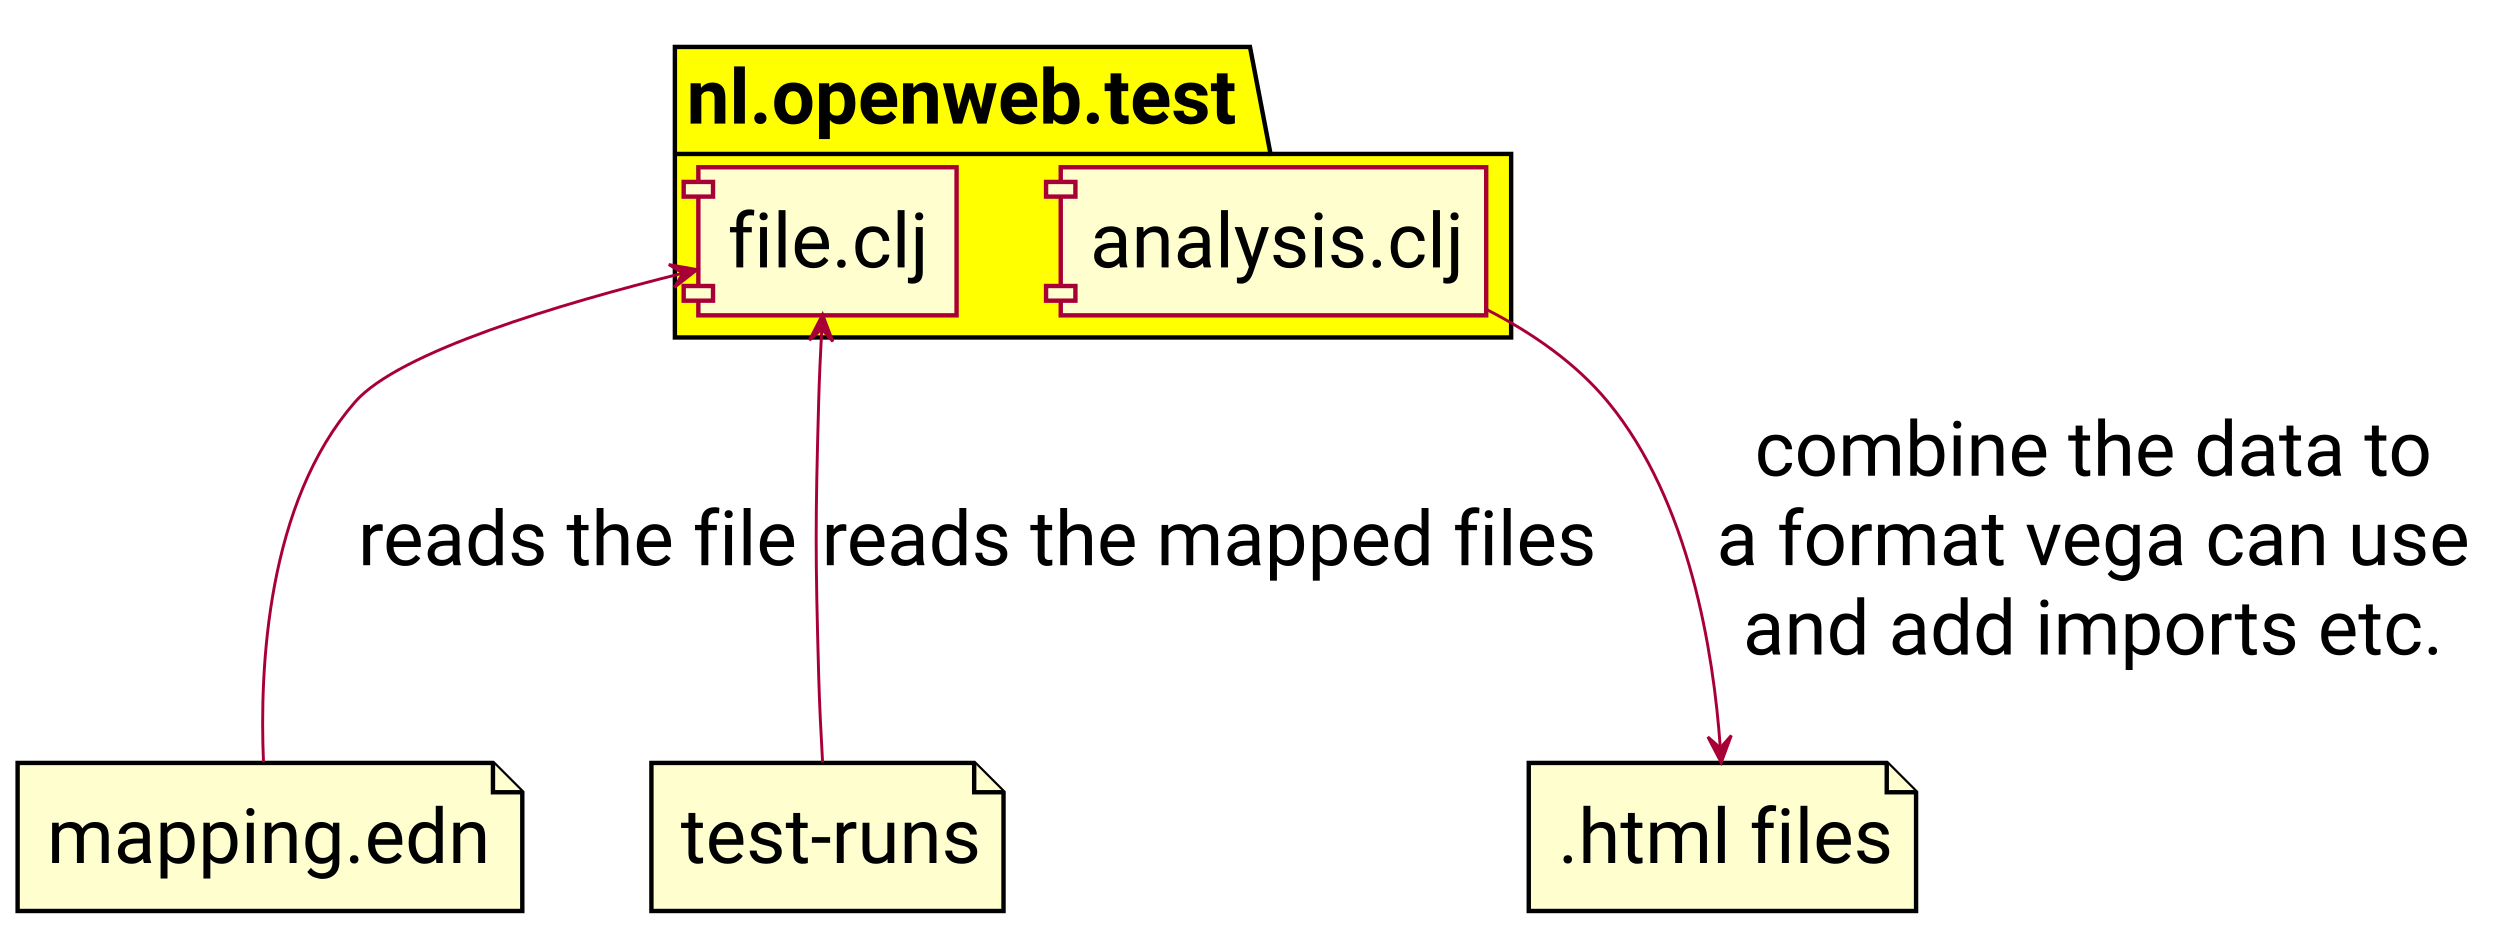
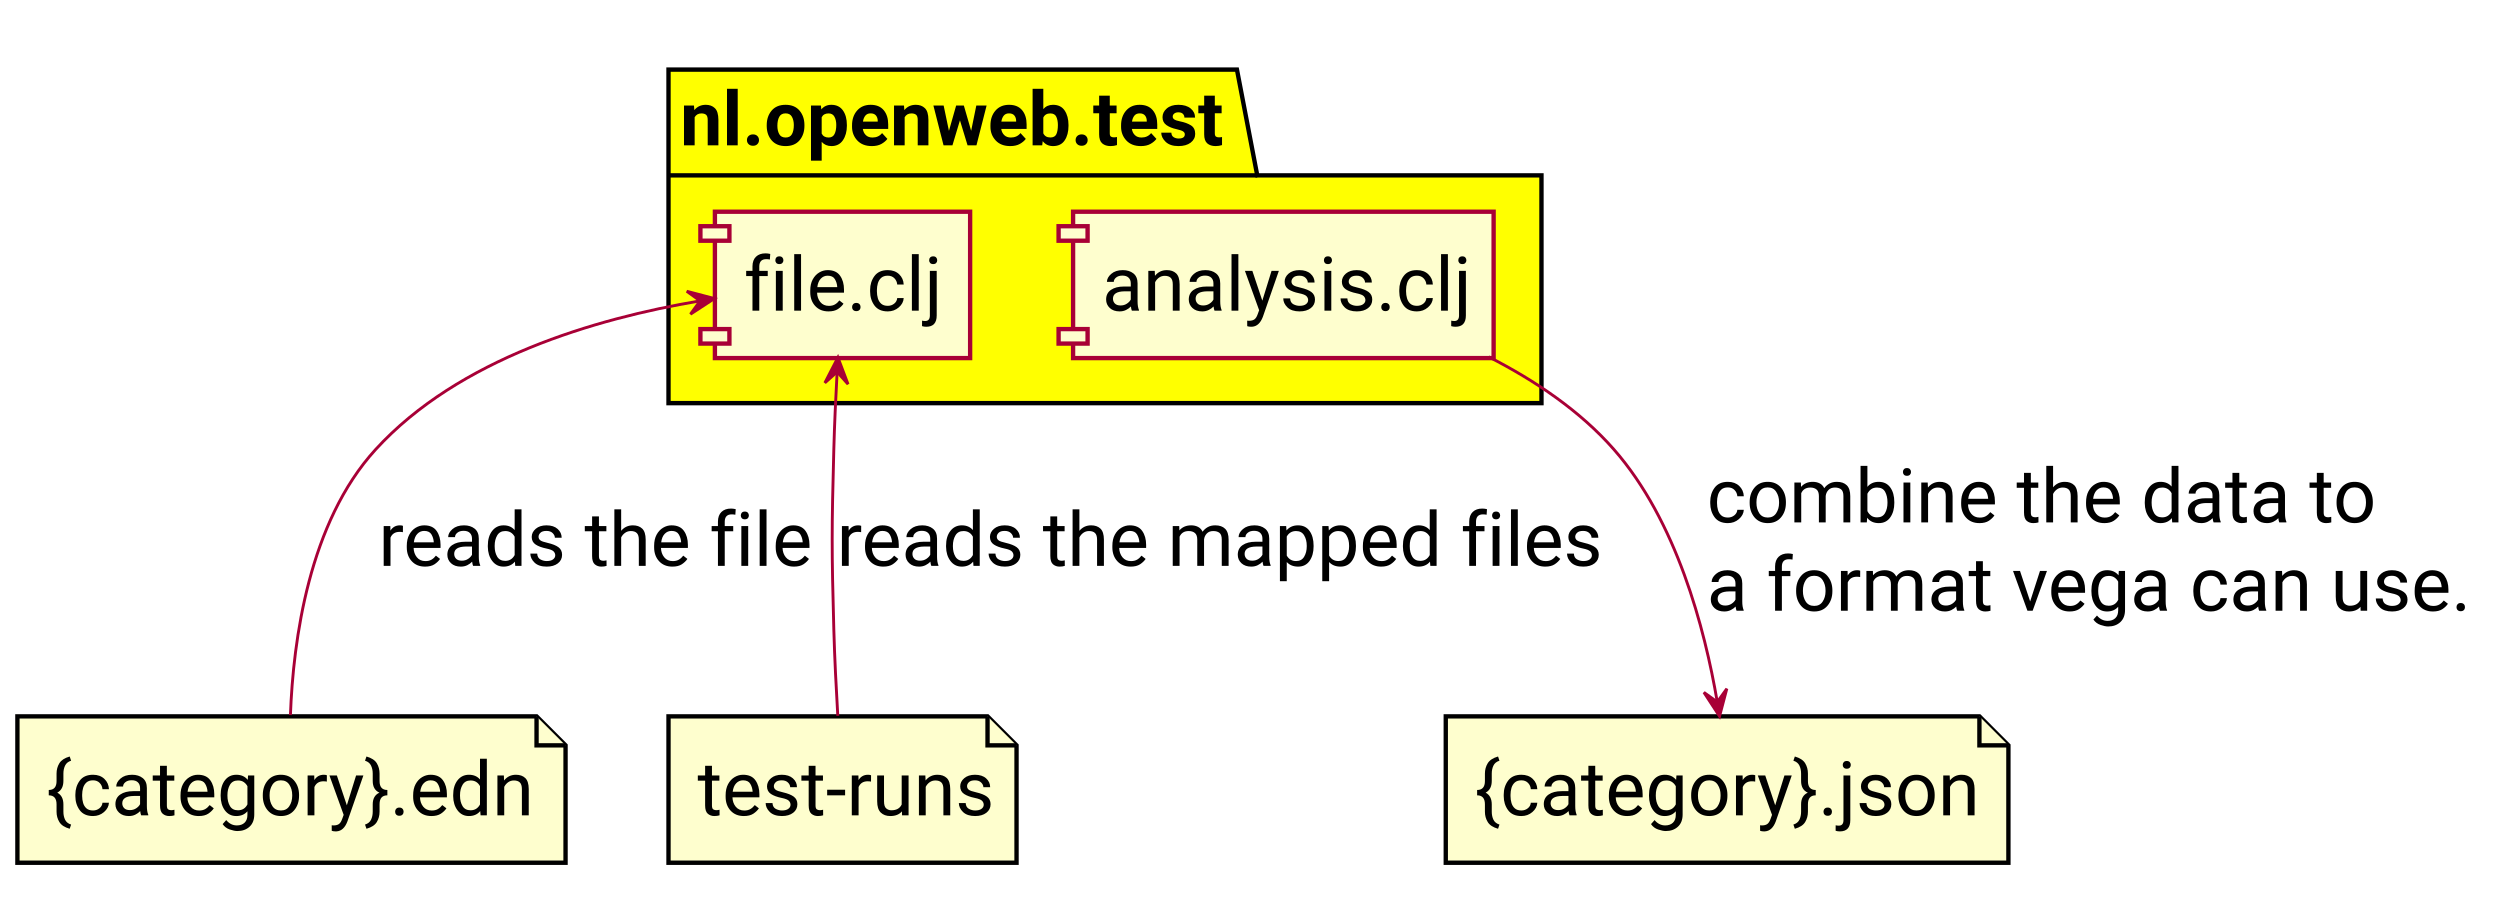
- <svg xmlns="http://www.w3.org/2000/svg" contentScriptType="application/ecmascript" contentStyleType="text/css" height="644px" preserveAspectRatio="none" style="width:1704px;height:644px;" version="1.1" viewBox="0 0 1704 644" width="1704px" zoomAndPan="magnify">
+ <svg xmlns="http://www.w3.org/2000/svg" contentScriptType="application/ecmascript" contentStyleType="text/css" height="309px" preserveAspectRatio="none" style="width:862px;height:309px;" version="1.1" viewBox="0 0 862 309" width="862px" zoomAndPan="magnify">
  <defs />
  <g>
-     <polygon fill="#FFFF00" points="460,32,852,32,866,104.938,1030,104.938,1030,230,460,230,460,32" style="stroke: #000000; stroke-width: 3.0;" />
-     <line style="stroke: #000000; stroke-width: 3.0;" x1="460" x2="866" y1="104.938" y2="104.938" />
-     <text fill="#000000" font-family="Roboto" font-size="52" font-weight="bold" lengthAdjust="spacingAndGlyphs" textLength="380" x="468" y="84.242">nl.openweb.test</text>
-     <rect fill="#FEFECE" height="100.938" style="stroke: #A80036; stroke-width: 3.0;" width="176" x="476" y="114" />
-     <rect fill="#FEFECE" height="10" style="stroke: #A80036; stroke-width: 3.0;" width="20" x="466" y="124" />
-     <rect fill="#FEFECE" height="10" style="stroke: #A80036; stroke-width: 3.0;" width="20" x="466" y="194.938" />
-     <text fill="#000000" font-family="Roboto" font-size="52" lengthAdjust="spacingAndGlyphs" textLength="136" x="496" y="182.242">file.clj</text>
-     <rect fill="#FEFECE" height="100.938" style="stroke: #A80036; stroke-width: 3.0;" width="290" x="723" y="114" />
-     <rect fill="#FEFECE" height="10" style="stroke: #A80036; stroke-width: 3.0;" width="20" x="713" y="124" />
-     <rect fill="#FEFECE" height="10" style="stroke: #A80036; stroke-width: 3.0;" width="20" x="713" y="194.938" />
-     <text fill="#000000" font-family="Roboto" font-size="52" lengthAdjust="spacingAndGlyphs" textLength="250" x="743" y="182.242">analysis.clj</text>
-     <polygon fill="#FEFECE" points="12,520,12,620.938,356,620.938,356,540,336,520,12,520" style="stroke: #000000; stroke-width: 3.0;" />
-     <path d="M336,520 L336,540 L356,540 " fill="#FEFECE" style="stroke: #000000; stroke-width: 3.0;" />
-     <text fill="#000000" font-family="Roboto" font-size="52" lengthAdjust="spacingAndGlyphs" textLength="304" x="32" y="588.242">mapping.edn</text>
-     <polygon fill="#FEFECE" points="444,520,444,620.938,684,620.938,684,540,664,520,444,520" style="stroke: #000000; stroke-width: 3.0;" />
-     <path d="M664,520 L664,540 L684,540 " fill="#FEFECE" style="stroke: #000000; stroke-width: 3.0;" />
-     <text fill="#000000" font-family="Roboto" font-size="52" lengthAdjust="spacingAndGlyphs" textLength="200" x="464" y="588.242">test-runs</text>
-     <polygon fill="#FEFECE" points="1042,520,1042,620.938,1306,620.938,1306,540,1286,520,1042,520" style="stroke: #000000; stroke-width: 3.0;" />
-     <path d="M1286,520 L1286,540 L1306,540 " fill="#FEFECE" style="stroke: #000000; stroke-width: 3.0;" />
-     <text fill="#000000" font-family="Roboto" font-size="52" lengthAdjust="spacingAndGlyphs" textLength="224" x="1062" y="588.242">.html files</text>
-     <path d="M465.219,186.252 C382.001,206.99 271.861,239.785 242,274 C182.087,342.649 176.823,454.723 179.599,519.477 " fill="none" id="fi&lt;-map" style="stroke: #A80036; stroke-width: 2.0;" />
-     <polygon fill="#A80036" points="475.227,183.783,455.835,180.327,465.518,186.178,459.667,195.862,475.227,183.783" style="stroke: #A80036; stroke-width: 2.0;" />
-     <text fill="#000000" font-family="Roboto" font-size="52" lengthAdjust="spacingAndGlyphs" textLength="296" x="244" y="385.242">reads the file</text>
-     <path d="M560.072,225.141 C559.213,241.042 558.432,258.156 558,274 C555.748,356.636 555.748,377.364 558,460 C558.531,479.501 559.592,500.925 560.675,519.643 " fill="none" id="fi&lt;-tr" style="stroke: #A80036; stroke-width: 2.0;" />
-     <polygon fill="#A80036" points="560.675,214.357,551.682,231.881,560.116,224.341,567.656,232.776,560.675,214.357" style="stroke: #A80036; stroke-width: 2.0;" />
-     <text fill="#000000" font-family="Roboto" font-size="52" lengthAdjust="spacingAndGlyphs" textLength="526" x="560" y="385.242">reads the mapped files</text>
-     <path d="M1013.18,210.922 C1044.128,226.743 1074.053,247.38 1096,274 C1151.675,341.53 1167.997,444.675 1172.558,509.664 " fill="none" id="an-&gt;ht" style="stroke: #A80036; stroke-width: 2.0;" />
-     <polygon fill="#A80036" points="1173.193,519.756,1180.046,501.288,1172.565,509.776,1164.078,502.294,1173.193,519.756" style="stroke: #A80036; stroke-width: 2.0;" />
-     <text fill="#000000" font-family="Roboto" font-size="52" lengthAdjust="spacingAndGlyphs" textLength="458" x="1196" y="324.242">combine the data to</text>
-     <text fill="#000000" font-family="Roboto" font-size="52" lengthAdjust="spacingAndGlyphs" textLength="510" x="1170" y="385.18">a format vega can use</text>
-     <text fill="#000000" font-family="Roboto" font-size="52" lengthAdjust="spacingAndGlyphs" textLength="474" x="1188" y="446.117">and add imports etc.</text>
+     <polygon fill="#FFFF00" points="230.5,24,426.5,24,433.5,60.469,531.5,60.469,531.5,139,230.5,139,230.5,24" style="stroke: #000000; stroke-width: 1.5;" />
+     <line style="stroke: #000000; stroke-width: 1.5;" x1="230.5" x2="433.5" y1="60.469" y2="60.469" />
+     <text fill="#000000" font-family="Roboto" font-size="26" font-weight="bold" lengthAdjust="spacingAndGlyphs" textLength="190" x="234.5" y="50.121">nl.openweb.test</text>
+     <rect fill="#FEFECE" height="50.469" style="stroke: #A80036; stroke-width: 1.5;" width="88" x="246.5" y="73" />
+     <rect fill="#FEFECE" height="5" style="stroke: #A80036; stroke-width: 1.5;" width="10" x="241.5" y="78" />
+     <rect fill="#FEFECE" height="5" style="stroke: #A80036; stroke-width: 1.5;" width="10" x="241.5" y="113.469" />
+     <text fill="#000000" font-family="Roboto" font-size="26" lengthAdjust="spacingAndGlyphs" textLength="68" x="256.5" y="107.121">file.clj</text>
+     <rect fill="#FEFECE" height="50.469" style="stroke: #A80036; stroke-width: 1.5;" width="145" x="370" y="73" />
+     <rect fill="#FEFECE" height="5" style="stroke: #A80036; stroke-width: 1.5;" width="10" x="365" y="78" />
+     <rect fill="#FEFECE" height="5" style="stroke: #A80036; stroke-width: 1.5;" width="10" x="365" y="113.469" />
+     <text fill="#000000" font-family="Roboto" font-size="26" lengthAdjust="spacingAndGlyphs" textLength="125" x="380" y="107.121">analysis.clj</text>
+     <polygon fill="#FEFECE" points="6,247,6,297.469,195,297.469,195,257,185,247,6,247" style="stroke: #000000; stroke-width: 1.5;" />
+     <path d="M185,247 L185,257 L195,257 " fill="#FEFECE" style="stroke: #000000; stroke-width: 1.5;" />
+     <text fill="#000000" font-family="Roboto" font-size="26" lengthAdjust="spacingAndGlyphs" textLength="169" x="16" y="281.121">{category}.edn</text>
+     <polygon fill="#FEFECE" points="230.5,247,230.5,297.469,350.5,297.469,350.5,257,340.5,247,230.5,247" style="stroke: #000000; stroke-width: 1.5;" />
+     <path d="M340.5,247 L340.5,257 L350.5,257 " fill="#FEFECE" style="stroke: #000000; stroke-width: 1.5;" />
+     <text fill="#000000" font-family="Roboto" font-size="26" lengthAdjust="spacingAndGlyphs" textLength="100" x="240.5" y="281.121">test-runs</text>
+     <polygon fill="#FEFECE" points="498.5,247,498.5,297.469,692.5,297.469,692.5,257,682.5,247,498.5,247" style="stroke: #000000; stroke-width: 1.5;" />
+     <path d="M682.5,247 L682.5,257 L692.5,257 " fill="#FEFECE" style="stroke: #000000; stroke-width: 1.5;" />
+     <text fill="#000000" font-family="Roboto" font-size="26" lengthAdjust="spacingAndGlyphs" textLength="174" x="508.5" y="281.121">{category}.json</text>
+     <path d="M241.11,103.79 C205.23,109.86 158.14,123.67 129.5,155 C106.53,180.13 101.09,220.67 100.14,246.56 " fill="none" id="fi&lt;-map" style="stroke: #A80036; stroke-width: 1.0;" />
+     <polygon fill="#A80036" points="246.32,102.94,236.797,100.429,241.384,103.739,238.075,108.327,246.32,102.94" style="stroke: #A80036; stroke-width: 1.0;" />
+     <text fill="#000000" font-family="Roboto" font-size="26" lengthAdjust="spacingAndGlyphs" textLength="148" x="130.5" y="195.121">reads the file</text>
+     <path d="M288.63,128.46 C288.16,137.01 287.73,146.38 287.5,155 C286.76,182.55 286.74,189.46 287.5,217 C287.77,226.76 288.32,237.5 288.87,246.82 " fill="none" id="fi&lt;-tr" style="stroke: #A80036; stroke-width: 1.0;" />
+     <polygon fill="#A80036" points="288.92,123.25,284.412,132.006,288.634,128.242,292.399,132.464,288.92,123.25" style="stroke: #A80036; stroke-width: 1.0;" />
+     <text fill="#000000" font-family="Roboto" font-size="26" lengthAdjust="spacingAndGlyphs" textLength="263" x="288.5" y="195.121">reads the mapped files</text>
+     <path d="M513.28,123.04 C529.19,131.15 544.81,141.65 556.5,155 C578.02,179.57 587.76,216.47 592.11,242.03 " fill="none" id="an-&gt;ht" style="stroke: #A80036; stroke-width: 1.0;" />
+     <polygon fill="#A80036" points="592.9,246.98,595.411,237.457,592.101,242.044,587.513,238.735,592.9,246.98" style="stroke: #A80036; stroke-width: 1.0;" />
+     <text fill="#000000" font-family="Roboto" font-size="26" lengthAdjust="spacingAndGlyphs" textLength="229" x="588.5" y="180.121">combine the data to</text>
+     <text fill="#000000" font-family="Roboto" font-size="26" lengthAdjust="spacingAndGlyphs" textLength="262" x="588.5" y="210.59">a format vega can use.</text>
  </g>
</svg>
